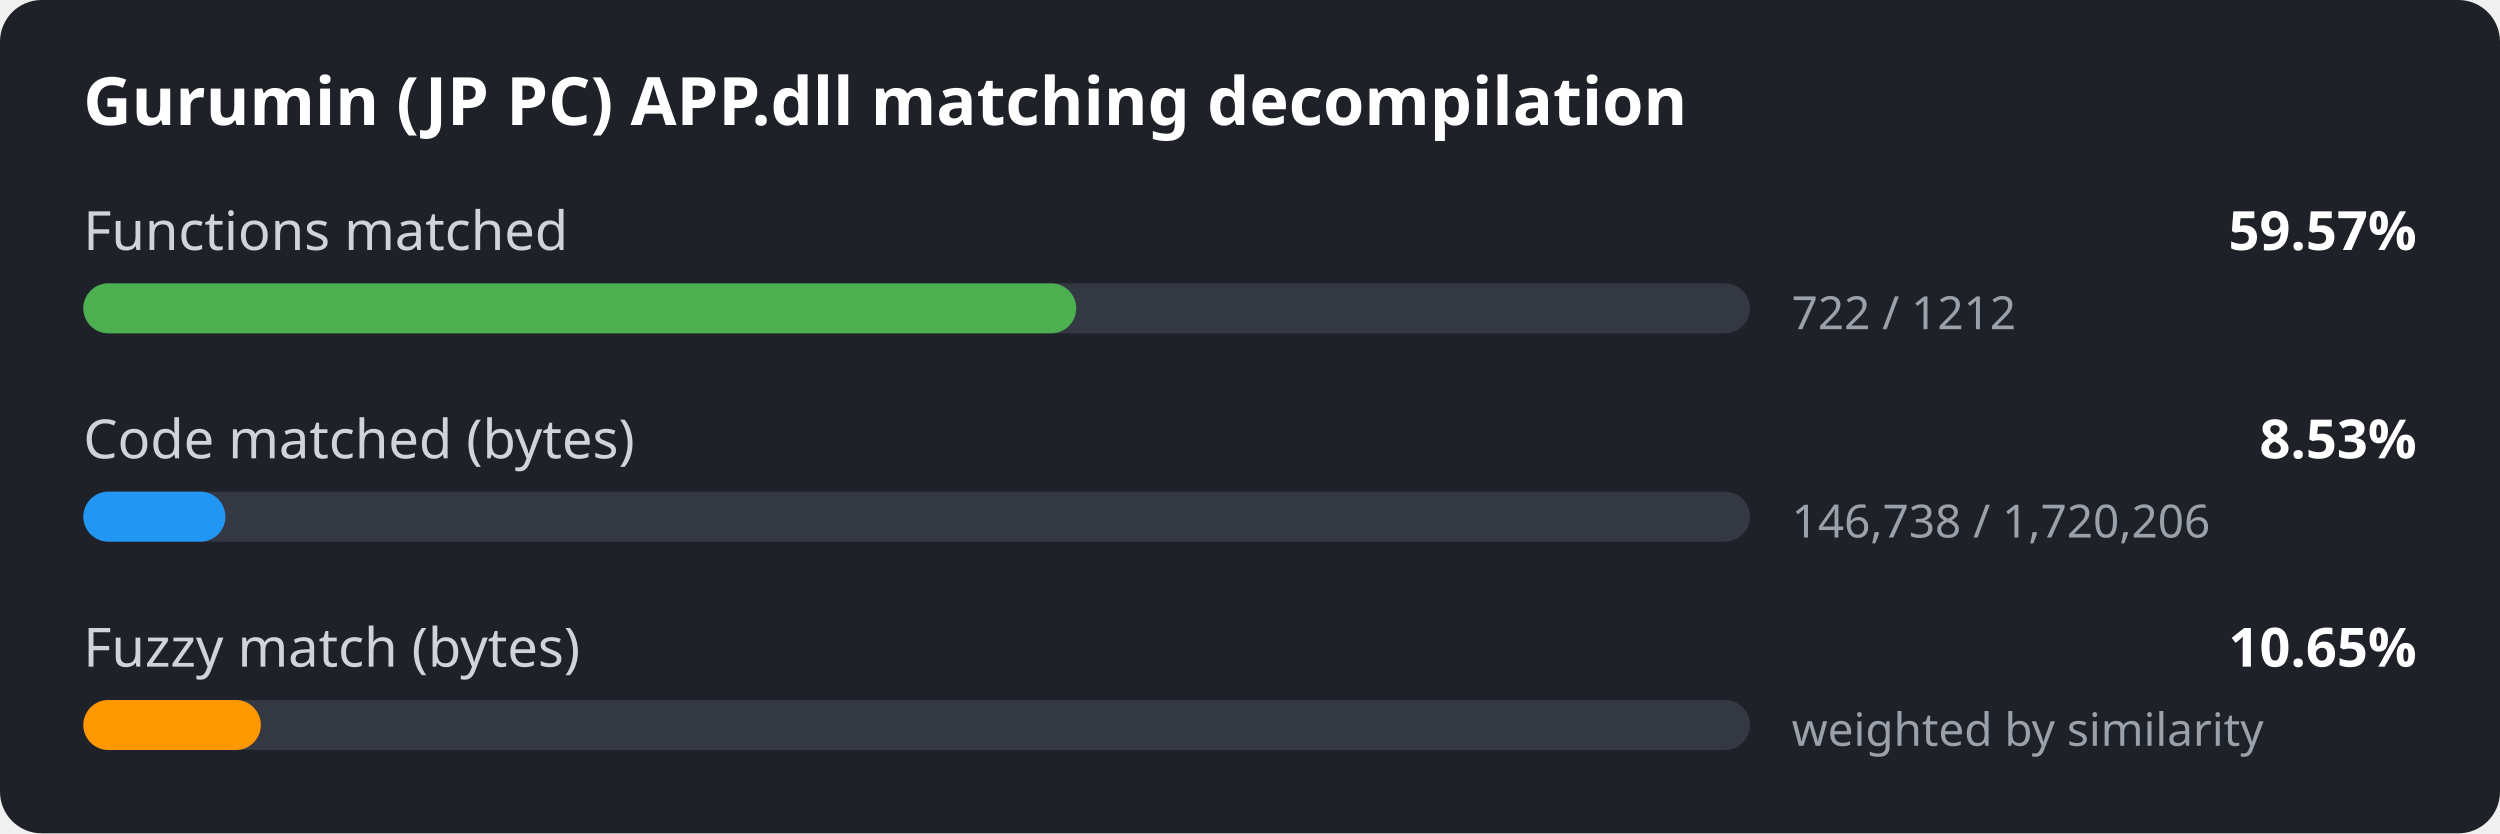
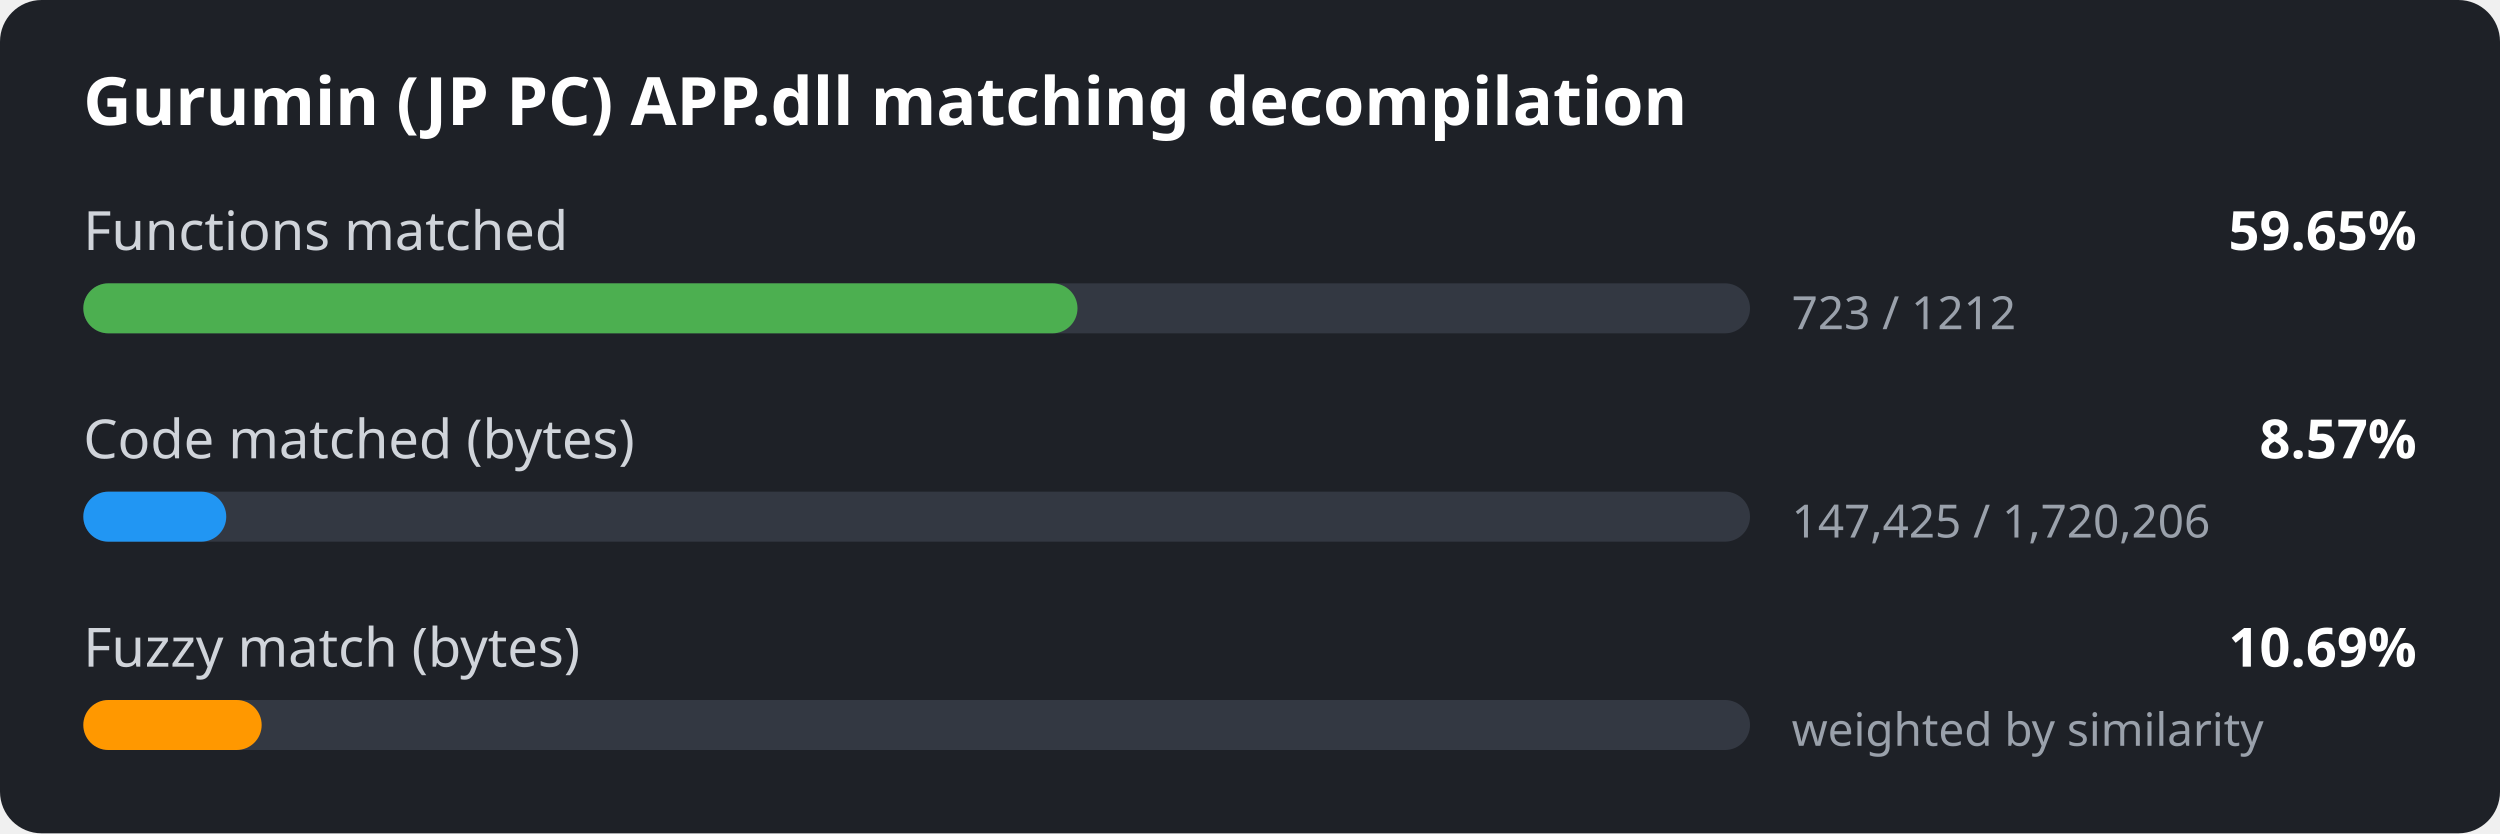
<svg xmlns="http://www.w3.org/2000/svg" width="600" height="200" viewBox="0 0 600 200">
  <style>
.bg { fill: #1e2127; }
.title { font: 600 16px sans-serif; fill: #ffffff; }
.label { font: 13px sans-serif; fill: #d0d4da; }
.value { font: 600 13px sans-serif; fill: #ffffff; }
.detail { font: 11px sans-serif; fill: #9aa1ab; }
.track { fill: #333842; }
</style>
  <rect width="600" height="200" rx="10" class="bg" />
  <text x="20" y="30" class="title">Gurumin (JP PC) APP.dll matching decompilation</text>
  <text x="20" y="60" class="label">Functions matched</text>
-   <text x="580" y="60" class="value" text-anchor="end">59.57%</text>
+   <text x="580" y="60" class="value" text-anchor="end">59.65%</text>
  <rect x="20" y="68" width="400" height="12" rx="6" class="track" />
-   <rect x="20" y="68" width="238.3" height="12" rx="6" fill="#4caf50" />
-   <text x="430" y="79" class="detail">722 / 1212</text>
+   <rect x="20" y="68" width="238.6" height="12" rx="6" fill="#4caf50" />
+   <text x="430" y="79" class="detail">723 / 1212</text>
  <text x="20" y="110" class="label">Code matched (bytes)</text>
-   <text x="580" y="110" class="value" text-anchor="end">8.53%</text>
+   <text x="580" y="110" class="value" text-anchor="end">8.57%</text>
  <rect x="20" y="118" width="400" height="12" rx="6" class="track" />
-   <rect x="20" y="118" width="34.1" height="12" rx="6" fill="#2196f3" />
-   <text x="430" y="129" class="detail">146,738 / 1,720,206</text>
+   <rect x="20" y="118" width="34.3" height="12" rx="6" fill="#2196f3" />
+   <text x="430" y="129" class="detail">147,425 / 1,720,206</text>
  <text x="20" y="160" class="label">Fuzzy match (bytes)</text>
-   <text x="580" y="160" class="value" text-anchor="end">10.65%</text>
+   <text x="580" y="160" class="value" text-anchor="end">10.69%</text>
  <rect x="20" y="168" width="400" height="12" rx="6" class="track" />
-   <rect x="20" y="168" width="42.6" height="12" rx="6" fill="#ff9800" />
+   <rect x="20" y="168" width="42.8" height="12" rx="6" fill="#ff9800" />
  <text x="430" y="179" class="detail">weighted by similarity</text>
</svg>
